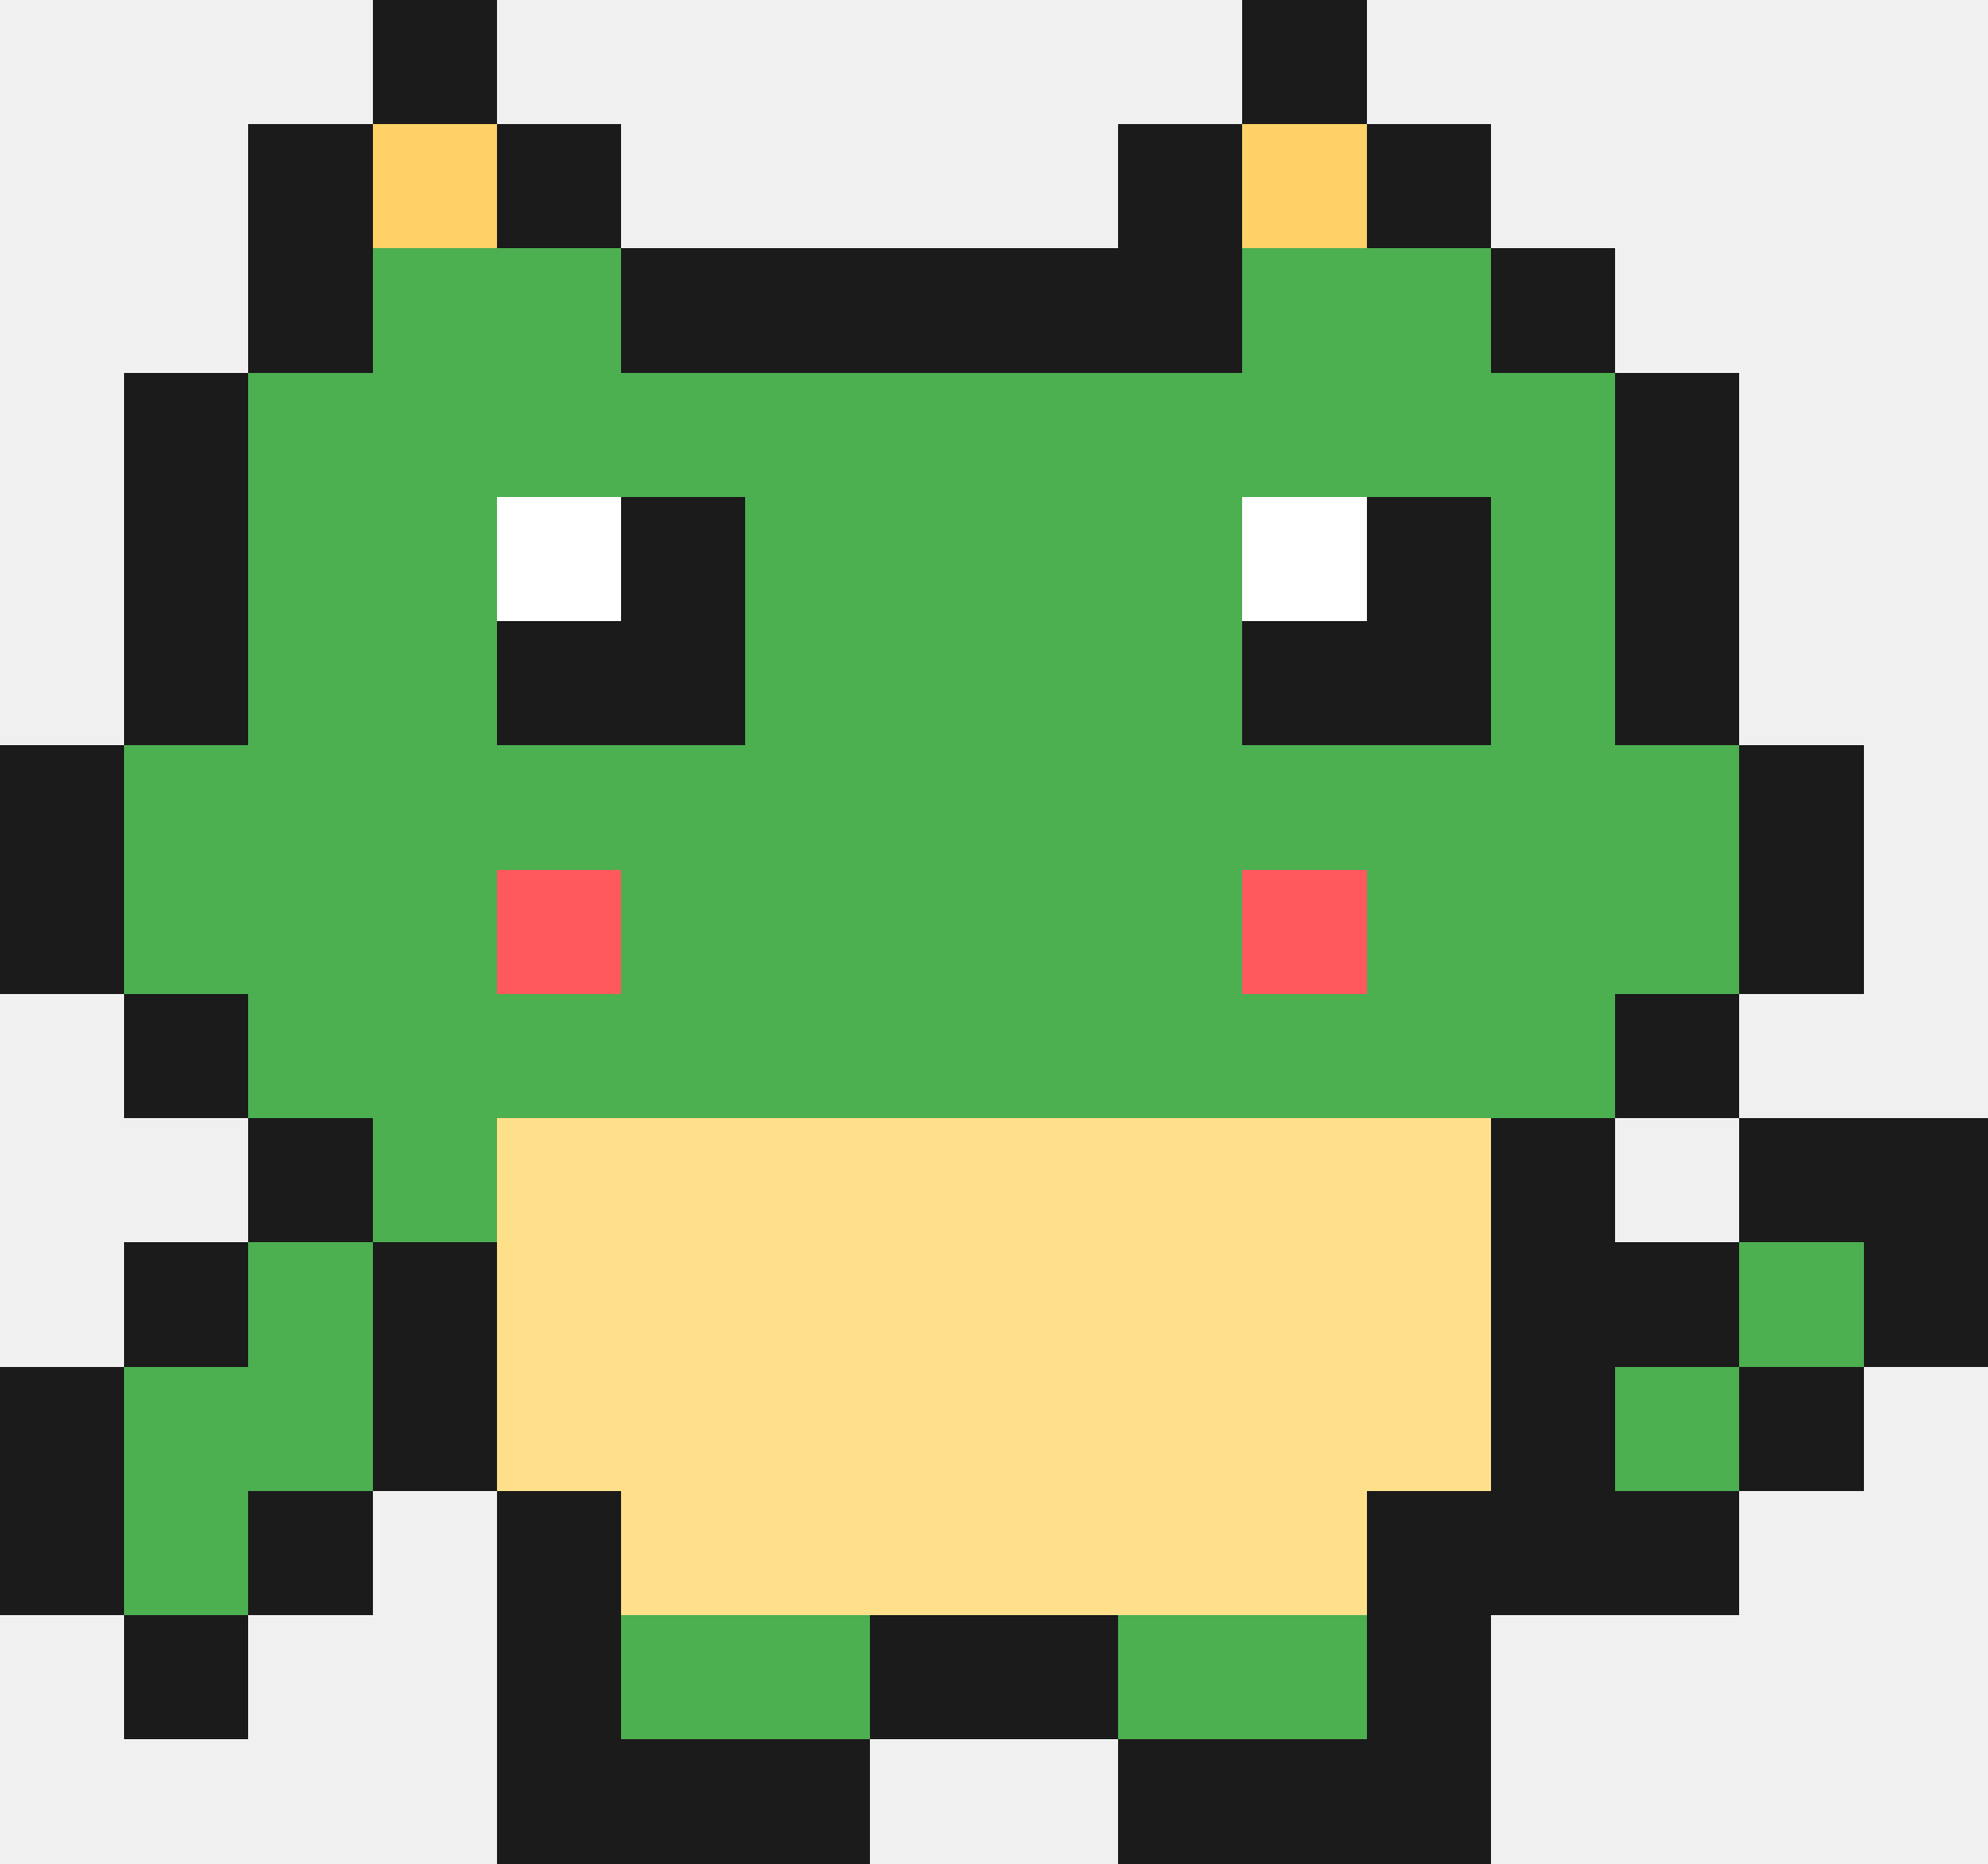
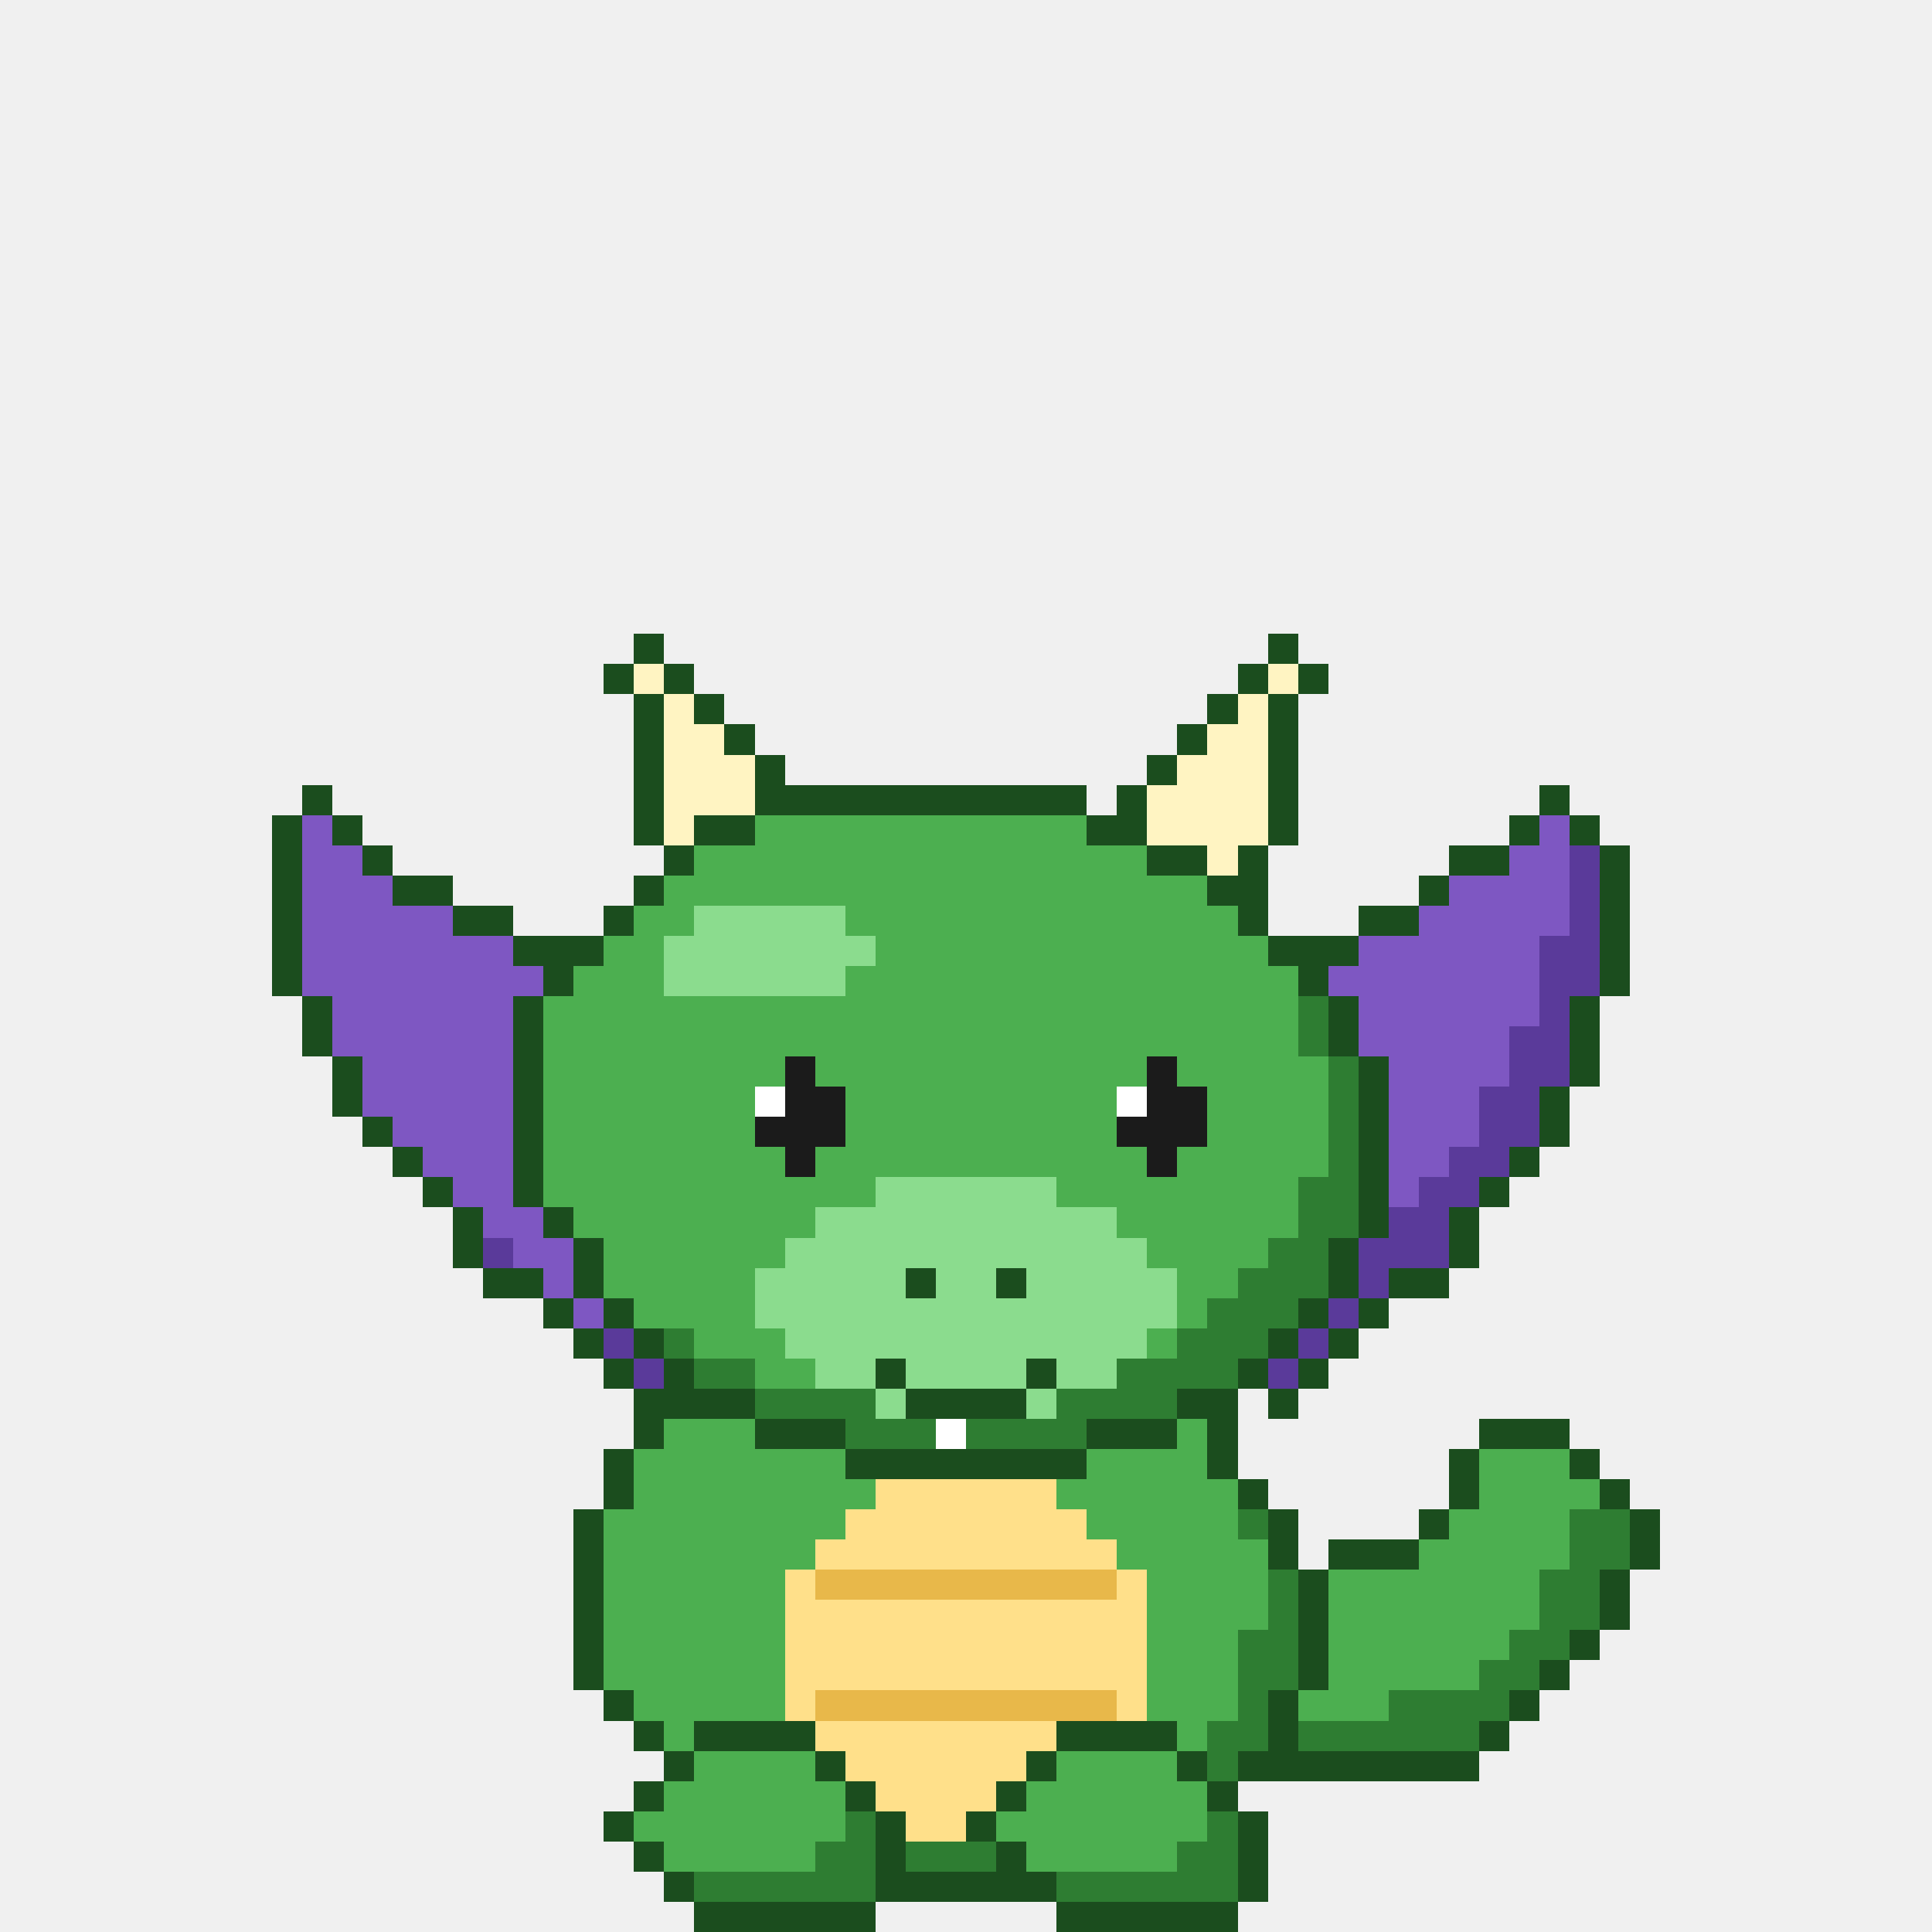
- <svg xmlns="http://www.w3.org/2000/svg" viewBox="0 0 16 15" shape-rendering="crispEdges">
-   <rect x="3" y="0" width="1" height="1" fill="#1b1b1b" />
-   <rect x="10" y="0" width="1" height="1" fill="#1b1b1b" />
-   <rect x="2" y="1" width="1" height="1" fill="#1b1b1b" />
-   <rect x="3" y="1" width="1" height="1" fill="#ffd166" />
-   <rect x="4" y="1" width="1" height="1" fill="#1b1b1b" />
-   <rect x="9" y="1" width="1" height="1" fill="#1b1b1b" />
-   <rect x="10" y="1" width="1" height="1" fill="#ffd166" />
-   <rect x="11" y="1" width="1" height="1" fill="#1b1b1b" />
-   <rect x="2" y="2" width="1" height="1" fill="#1b1b1b" />
-   <rect x="3" y="2" width="2" height="1" fill="#4caf50" />
-   <rect x="5" y="2" width="5" height="1" fill="#1b1b1b" />
-   <rect x="10" y="2" width="2" height="1" fill="#4caf50" />
-   <rect x="12" y="2" width="1" height="1" fill="#1b1b1b" />
-   <rect x="1" y="3" width="1" height="1" fill="#1b1b1b" />
-   <rect x="2" y="3" width="11" height="1" fill="#4caf50" />
-   <rect x="13" y="3" width="1" height="1" fill="#1b1b1b" />
-   <rect x="1" y="4" width="1" height="1" fill="#1b1b1b" />
-   <rect x="2" y="4" width="2" height="1" fill="#4caf50" />
-   <rect x="4" y="4" width="1" height="1" fill="#ffffff" />
-   <rect x="5" y="4" width="1" height="1" fill="#1b1b1b" />
-   <rect x="6" y="4" width="4" height="1" fill="#4caf50" />
-   <rect x="10" y="4" width="1" height="1" fill="#ffffff" />
-   <rect x="11" y="4" width="1" height="1" fill="#1b1b1b" />
-   <rect x="12" y="4" width="1" height="1" fill="#4caf50" />
-   <rect x="13" y="4" width="1" height="1" fill="#1b1b1b" />
-   <rect x="1" y="5" width="1" height="1" fill="#1b1b1b" />
-   <rect x="2" y="5" width="2" height="1" fill="#4caf50" />
-   <rect x="4" y="5" width="2" height="1" fill="#1b1b1b" />
-   <rect x="6" y="5" width="4" height="1" fill="#4caf50" />
-   <rect x="10" y="5" width="2" height="1" fill="#1b1b1b" />
-   <rect x="12" y="5" width="1" height="1" fill="#4caf50" />
-   <rect x="13" y="5" width="1" height="1" fill="#1b1b1b" />
-   <rect x="0" y="6" width="1" height="1" fill="#1b1b1b" />
-   <rect x="1" y="6" width="13" height="1" fill="#4caf50" />
-   <rect x="14" y="6" width="1" height="1" fill="#1b1b1b" />
-   <rect x="0" y="7" width="1" height="1" fill="#1b1b1b" />
-   <rect x="1" y="7" width="3" height="1" fill="#4caf50" />
-   <rect x="4" y="7" width="1" height="1" fill="#ff595e" />
-   <rect x="5" y="7" width="5" height="1" fill="#4caf50" />
-   <rect x="10" y="7" width="1" height="1" fill="#ff595e" />
-   <rect x="11" y="7" width="3" height="1" fill="#4caf50" />
-   <rect x="14" y="7" width="1" height="1" fill="#1b1b1b" />
-   <rect x="1" y="8" width="1" height="1" fill="#1b1b1b" />
-   <rect x="2" y="8" width="11" height="1" fill="#4caf50" />
-   <rect x="13" y="8" width="1" height="1" fill="#1b1b1b" />
-   <rect x="2" y="9" width="1" height="1" fill="#1b1b1b" />
-   <rect x="3" y="9" width="1" height="1" fill="#4caf50" />
-   <rect x="4" y="9" width="8" height="1" fill="#ffe08a" />
-   <rect x="12" y="9" width="1" height="1" fill="#1b1b1b" />
-   <rect x="14" y="9" width="2" height="1" fill="#1b1b1b" />
-   <rect x="1" y="10" width="1" height="1" fill="#1b1b1b" />
-   <rect x="2" y="10" width="1" height="1" fill="#4caf50" />
-   <rect x="3" y="10" width="1" height="1" fill="#1b1b1b" />
-   <rect x="4" y="10" width="8" height="1" fill="#ffe08a" />
-   <rect x="12" y="10" width="2" height="1" fill="#1b1b1b" />
-   <rect x="14" y="10" width="1" height="1" fill="#4caf50" />
-   <rect x="15" y="10" width="1" height="1" fill="#1b1b1b" />
-   <rect x="0" y="11" width="1" height="1" fill="#1b1b1b" />
-   <rect x="1" y="11" width="2" height="1" fill="#4caf50" />
-   <rect x="3" y="11" width="1" height="1" fill="#1b1b1b" />
-   <rect x="4" y="11" width="8" height="1" fill="#ffe08a" />
-   <rect x="12" y="11" width="1" height="1" fill="#1b1b1b" />
-   <rect x="13" y="11" width="1" height="1" fill="#4caf50" />
-   <rect x="14" y="11" width="1" height="1" fill="#1b1b1b" />
-   <rect x="0" y="12" width="1" height="1" fill="#1b1b1b" />
-   <rect x="1" y="12" width="1" height="1" fill="#4caf50" />
-   <rect x="2" y="12" width="1" height="1" fill="#1b1b1b" />
-   <rect x="4" y="12" width="1" height="1" fill="#1b1b1b" />
-   <rect x="5" y="12" width="6" height="1" fill="#ffe08a" />
-   <rect x="11" y="12" width="3" height="1" fill="#1b1b1b" />
-   <rect x="1" y="13" width="1" height="1" fill="#1b1b1b" />
-   <rect x="4" y="13" width="1" height="1" fill="#1b1b1b" />
-   <rect x="5" y="13" width="2" height="1" fill="#4caf50" />
-   <rect x="7" y="13" width="2" height="1" fill="#1b1b1b" />
-   <rect x="9" y="13" width="2" height="1" fill="#4caf50" />
-   <rect x="11" y="13" width="1" height="1" fill="#1b1b1b" />
-   <rect x="4" y="14" width="3" height="1" fill="#1b1b1b" />
-   <rect x="9" y="14" width="3" height="1" fill="#1b1b1b" />
+ <svg xmlns="http://www.w3.org/2000/svg" viewBox="0 0 64 64" shape-rendering="crispEdges">
+   <rect x="21" y="21" width="1" height="1" fill="#1b4d1e" />
+   <rect x="42" y="21" width="1" height="1" fill="#1b4d1e" />
+   <rect x="20" y="22" width="1" height="1" fill="#1b4d1e" />
+   <rect x="21" y="22" width="1" height="1" fill="#fff4c2" />
+   <rect x="22" y="22" width="1" height="1" fill="#1b4d1e" />
+   <rect x="41" y="22" width="1" height="1" fill="#1b4d1e" />
+   <rect x="42" y="22" width="1" height="1" fill="#fff4c2" />
+   <rect x="43" y="22" width="1" height="1" fill="#1b4d1e" />
+   <rect x="21" y="23" width="1" height="1" fill="#1b4d1e" />
+   <rect x="22" y="23" width="1" height="1" fill="#fff4c2" />
+   <rect x="23" y="23" width="1" height="1" fill="#1b4d1e" />
+   <rect x="40" y="23" width="1" height="1" fill="#1b4d1e" />
+   <rect x="41" y="23" width="1" height="1" fill="#fff4c2" />
+   <rect x="42" y="23" width="1" height="1" fill="#1b4d1e" />
+   <rect x="21" y="24" width="1" height="1" fill="#1b4d1e" />
+   <rect x="22" y="24" width="2" height="1" fill="#fff4c2" />
+   <rect x="24" y="24" width="1" height="1" fill="#1b4d1e" />
+   <rect x="39" y="24" width="1" height="1" fill="#1b4d1e" />
+   <rect x="40" y="24" width="2" height="1" fill="#fff4c2" />
+   <rect x="42" y="24" width="1" height="1" fill="#1b4d1e" />
+   <rect x="21" y="25" width="1" height="1" fill="#1b4d1e" />
+   <rect x="22" y="25" width="3" height="1" fill="#fff4c2" />
+   <rect x="25" y="25" width="1" height="1" fill="#1b4d1e" />
+   <rect x="38" y="25" width="1" height="1" fill="#1b4d1e" />
+   <rect x="39" y="25" width="3" height="1" fill="#fff4c2" />
+   <rect x="42" y="25" width="1" height="1" fill="#1b4d1e" />
+   <rect x="10" y="26" width="1" height="1" fill="#1b4d1e" />
+   <rect x="21" y="26" width="1" height="1" fill="#1b4d1e" />
+   <rect x="22" y="26" width="3" height="1" fill="#fff4c2" />
+   <rect x="25" y="26" width="11" height="1" fill="#1b4d1e" />
+   <rect x="37" y="26" width="1" height="1" fill="#1b4d1e" />
+   <rect x="38" y="26" width="4" height="1" fill="#fff4c2" />
+   <rect x="42" y="26" width="1" height="1" fill="#1b4d1e" />
+   <rect x="51" y="26" width="1" height="1" fill="#1b4d1e" />
+   <rect x="9" y="27" width="1" height="1" fill="#1b4d1e" />
+   <rect x="10" y="27" width="1" height="1" fill="#7e57c2" />
+   <rect x="11" y="27" width="1" height="1" fill="#1b4d1e" />
+   <rect x="21" y="27" width="1" height="1" fill="#1b4d1e" />
+   <rect x="22" y="27" width="1" height="1" fill="#fff4c2" />
+   <rect x="23" y="27" width="2" height="1" fill="#1b4d1e" />
+   <rect x="25" y="27" width="11" height="1" fill="#4caf50" />
+   <rect x="36" y="27" width="2" height="1" fill="#1b4d1e" />
+   <rect x="38" y="27" width="4" height="1" fill="#fff4c2" />
+   <rect x="42" y="27" width="1" height="1" fill="#1b4d1e" />
+   <rect x="50" y="27" width="1" height="1" fill="#1b4d1e" />
+   <rect x="51" y="27" width="1" height="1" fill="#7e57c2" />
+   <rect x="52" y="27" width="1" height="1" fill="#1b4d1e" />
+   <rect x="9" y="28" width="1" height="1" fill="#1b4d1e" />
+   <rect x="10" y="28" width="2" height="1" fill="#7e57c2" />
+   <rect x="12" y="28" width="1" height="1" fill="#1b4d1e" />
+   <rect x="22" y="28" width="1" height="1" fill="#1b4d1e" />
+   <rect x="23" y="28" width="15" height="1" fill="#4caf50" />
+   <rect x="38" y="28" width="2" height="1" fill="#1b4d1e" />
+   <rect x="40" y="28" width="1" height="1" fill="#fff4c2" />
+   <rect x="41" y="28" width="1" height="1" fill="#1b4d1e" />
+   <rect x="48" y="28" width="2" height="1" fill="#1b4d1e" />
+   <rect x="50" y="28" width="2" height="1" fill="#7e57c2" />
+   <rect x="52" y="28" width="1" height="1" fill="#5a3a9a" />
+   <rect x="53" y="28" width="1" height="1" fill="#1b4d1e" />
+   <rect x="9" y="29" width="1" height="1" fill="#1b4d1e" />
+   <rect x="10" y="29" width="3" height="1" fill="#7e57c2" />
+   <rect x="13" y="29" width="2" height="1" fill="#1b4d1e" />
+   <rect x="21" y="29" width="1" height="1" fill="#1b4d1e" />
+   <rect x="22" y="29" width="18" height="1" fill="#4caf50" />
+   <rect x="40" y="29" width="2" height="1" fill="#1b4d1e" />
+   <rect x="47" y="29" width="1" height="1" fill="#1b4d1e" />
+   <rect x="48" y="29" width="4" height="1" fill="#7e57c2" />
+   <rect x="52" y="29" width="1" height="1" fill="#5a3a9a" />
+   <rect x="53" y="29" width="1" height="1" fill="#1b4d1e" />
+   <rect x="9" y="30" width="1" height="1" fill="#1b4d1e" />
+   <rect x="10" y="30" width="5" height="1" fill="#7e57c2" />
+   <rect x="15" y="30" width="2" height="1" fill="#1b4d1e" />
+   <rect x="20" y="30" width="1" height="1" fill="#1b4d1e" />
+   <rect x="21" y="30" width="2" height="1" fill="#4caf50" />
+   <rect x="23" y="30" width="5" height="1" fill="#8bdc8e" />
+   <rect x="28" y="30" width="13" height="1" fill="#4caf50" />
+   <rect x="41" y="30" width="1" height="1" fill="#1b4d1e" />
+   <rect x="45" y="30" width="2" height="1" fill="#1b4d1e" />
+   <rect x="47" y="30" width="5" height="1" fill="#7e57c2" />
+   <rect x="52" y="30" width="1" height="1" fill="#5a3a9a" />
+   <rect x="53" y="30" width="1" height="1" fill="#1b4d1e" />
+   <rect x="9" y="31" width="1" height="1" fill="#1b4d1e" />
+   <rect x="10" y="31" width="7" height="1" fill="#7e57c2" />
+   <rect x="17" y="31" width="3" height="1" fill="#1b4d1e" />
+   <rect x="20" y="31" width="2" height="1" fill="#4caf50" />
+   <rect x="22" y="31" width="7" height="1" fill="#8bdc8e" />
+   <rect x="29" y="31" width="13" height="1" fill="#4caf50" />
+   <rect x="42" y="31" width="3" height="1" fill="#1b4d1e" />
+   <rect x="45" y="31" width="6" height="1" fill="#7e57c2" />
+   <rect x="51" y="31" width="2" height="1" fill="#5a3a9a" />
+   <rect x="53" y="31" width="1" height="1" fill="#1b4d1e" />
+   <rect x="9" y="32" width="1" height="1" fill="#1b4d1e" />
+   <rect x="10" y="32" width="8" height="1" fill="#7e57c2" />
+   <rect x="18" y="32" width="1" height="1" fill="#1b4d1e" />
+   <rect x="19" y="32" width="3" height="1" fill="#4caf50" />
+   <rect x="22" y="32" width="6" height="1" fill="#8bdc8e" />
+   <rect x="28" y="32" width="15" height="1" fill="#4caf50" />
+   <rect x="43" y="32" width="1" height="1" fill="#1b4d1e" />
+   <rect x="44" y="32" width="7" height="1" fill="#7e57c2" />
+   <rect x="51" y="32" width="2" height="1" fill="#5a3a9a" />
+   <rect x="53" y="32" width="1" height="1" fill="#1b4d1e" />
+   <rect x="10" y="33" width="1" height="1" fill="#1b4d1e" />
+   <rect x="11" y="33" width="6" height="1" fill="#7e57c2" />
+   <rect x="17" y="33" width="1" height="1" fill="#1b4d1e" />
+   <rect x="18" y="33" width="25" height="1" fill="#4caf50" />
+   <rect x="43" y="33" width="1" height="1" fill="#2e7d32" />
+   <rect x="44" y="33" width="1" height="1" fill="#1b4d1e" />
+   <rect x="45" y="33" width="6" height="1" fill="#7e57c2" />
+   <rect x="51" y="33" width="1" height="1" fill="#5a3a9a" />
+   <rect x="52" y="33" width="1" height="1" fill="#1b4d1e" />
+   <rect x="10" y="34" width="1" height="1" fill="#1b4d1e" />
+   <rect x="11" y="34" width="6" height="1" fill="#7e57c2" />
+   <rect x="17" y="34" width="1" height="1" fill="#1b4d1e" />
+   <rect x="18" y="34" width="25" height="1" fill="#4caf50" />
+   <rect x="43" y="34" width="1" height="1" fill="#2e7d32" />
+   <rect x="44" y="34" width="1" height="1" fill="#1b4d1e" />
+   <rect x="45" y="34" width="5" height="1" fill="#7e57c2" />
+   <rect x="50" y="34" width="2" height="1" fill="#5a3a9a" />
+   <rect x="52" y="34" width="1" height="1" fill="#1b4d1e" />
+   <rect x="11" y="35" width="1" height="1" fill="#1b4d1e" />
+   <rect x="12" y="35" width="5" height="1" fill="#7e57c2" />
+   <rect x="17" y="35" width="1" height="1" fill="#1b4d1e" />
+   <rect x="18" y="35" width="8" height="1" fill="#4caf50" />
+   <rect x="26" y="35" width="1" height="1" fill="#1b1b1b" />
+   <rect x="27" y="35" width="11" height="1" fill="#4caf50" />
+   <rect x="38" y="35" width="1" height="1" fill="#1b1b1b" />
+   <rect x="39" y="35" width="5" height="1" fill="#4caf50" />
+   <rect x="44" y="35" width="1" height="1" fill="#2e7d32" />
+   <rect x="45" y="35" width="1" height="1" fill="#1b4d1e" />
+   <rect x="46" y="35" width="4" height="1" fill="#7e57c2" />
+   <rect x="50" y="35" width="2" height="1" fill="#5a3a9a" />
+   <rect x="52" y="35" width="1" height="1" fill="#1b4d1e" />
+   <rect x="11" y="36" width="1" height="1" fill="#1b4d1e" />
+   <rect x="12" y="36" width="5" height="1" fill="#7e57c2" />
+   <rect x="17" y="36" width="1" height="1" fill="#1b4d1e" />
+   <rect x="18" y="36" width="7" height="1" fill="#4caf50" />
+   <rect x="25" y="36" width="1" height="1" fill="#ffffff" />
+   <rect x="26" y="36" width="2" height="1" fill="#1b1b1b" />
+   <rect x="28" y="36" width="9" height="1" fill="#4caf50" />
+   <rect x="37" y="36" width="1" height="1" fill="#ffffff" />
+   <rect x="38" y="36" width="2" height="1" fill="#1b1b1b" />
+   <rect x="40" y="36" width="4" height="1" fill="#4caf50" />
+   <rect x="44" y="36" width="1" height="1" fill="#2e7d32" />
+   <rect x="45" y="36" width="1" height="1" fill="#1b4d1e" />
+   <rect x="46" y="36" width="3" height="1" fill="#7e57c2" />
+   <rect x="49" y="36" width="2" height="1" fill="#5a3a9a" />
+   <rect x="51" y="36" width="1" height="1" fill="#1b4d1e" />
+   <rect x="12" y="37" width="1" height="1" fill="#1b4d1e" />
+   <rect x="13" y="37" width="4" height="1" fill="#7e57c2" />
+   <rect x="17" y="37" width="1" height="1" fill="#1b4d1e" />
+   <rect x="18" y="37" width="7" height="1" fill="#4caf50" />
+   <rect x="25" y="37" width="3" height="1" fill="#1b1b1b" />
+   <rect x="28" y="37" width="9" height="1" fill="#4caf50" />
+   <rect x="37" y="37" width="3" height="1" fill="#1b1b1b" />
+   <rect x="40" y="37" width="4" height="1" fill="#4caf50" />
+   <rect x="44" y="37" width="1" height="1" fill="#2e7d32" />
+   <rect x="45" y="37" width="1" height="1" fill="#1b4d1e" />
+   <rect x="46" y="37" width="3" height="1" fill="#7e57c2" />
+   <rect x="49" y="37" width="2" height="1" fill="#5a3a9a" />
+   <rect x="51" y="37" width="1" height="1" fill="#1b4d1e" />
+   <rect x="13" y="38" width="1" height="1" fill="#1b4d1e" />
+   <rect x="14" y="38" width="3" height="1" fill="#7e57c2" />
+   <rect x="17" y="38" width="1" height="1" fill="#1b4d1e" />
+   <rect x="18" y="38" width="8" height="1" fill="#4caf50" />
+   <rect x="26" y="38" width="1" height="1" fill="#1b1b1b" />
+   <rect x="27" y="38" width="11" height="1" fill="#4caf50" />
+   <rect x="38" y="38" width="1" height="1" fill="#1b1b1b" />
+   <rect x="39" y="38" width="5" height="1" fill="#4caf50" />
+   <rect x="44" y="38" width="1" height="1" fill="#2e7d32" />
+   <rect x="45" y="38" width="1" height="1" fill="#1b4d1e" />
+   <rect x="46" y="38" width="2" height="1" fill="#7e57c2" />
+   <rect x="48" y="38" width="2" height="1" fill="#5a3a9a" />
+   <rect x="50" y="38" width="1" height="1" fill="#1b4d1e" />
+   <rect x="14" y="39" width="1" height="1" fill="#1b4d1e" />
+   <rect x="15" y="39" width="2" height="1" fill="#7e57c2" />
+   <rect x="17" y="39" width="1" height="1" fill="#1b4d1e" />
+   <rect x="18" y="39" width="11" height="1" fill="#4caf50" />
+   <rect x="29" y="39" width="6" height="1" fill="#8bdc8e" />
+   <rect x="35" y="39" width="8" height="1" fill="#4caf50" />
+   <rect x="43" y="39" width="2" height="1" fill="#2e7d32" />
+   <rect x="45" y="39" width="1" height="1" fill="#1b4d1e" />
+   <rect x="46" y="39" width="1" height="1" fill="#7e57c2" />
+   <rect x="47" y="39" width="2" height="1" fill="#5a3a9a" />
+   <rect x="49" y="39" width="1" height="1" fill="#1b4d1e" />
+   <rect x="15" y="40" width="1" height="1" fill="#1b4d1e" />
+   <rect x="16" y="40" width="2" height="1" fill="#7e57c2" />
+   <rect x="18" y="40" width="1" height="1" fill="#1b4d1e" />
+   <rect x="19" y="40" width="8" height="1" fill="#4caf50" />
+   <rect x="27" y="40" width="10" height="1" fill="#8bdc8e" />
+   <rect x="37" y="40" width="6" height="1" fill="#4caf50" />
+   <rect x="43" y="40" width="2" height="1" fill="#2e7d32" />
+   <rect x="45" y="40" width="1" height="1" fill="#1b4d1e" />
+   <rect x="46" y="40" width="2" height="1" fill="#5a3a9a" />
+   <rect x="48" y="40" width="1" height="1" fill="#1b4d1e" />
+   <rect x="15" y="41" width="1" height="1" fill="#1b4d1e" />
+   <rect x="16" y="41" width="1" height="1" fill="#5a3a9a" />
+   <rect x="17" y="41" width="2" height="1" fill="#7e57c2" />
+   <rect x="19" y="41" width="1" height="1" fill="#1b4d1e" />
+   <rect x="20" y="41" width="6" height="1" fill="#4caf50" />
+   <rect x="26" y="41" width="12" height="1" fill="#8bdc8e" />
+   <rect x="38" y="41" width="4" height="1" fill="#4caf50" />
+   <rect x="42" y="41" width="2" height="1" fill="#2e7d32" />
+   <rect x="44" y="41" width="1" height="1" fill="#1b4d1e" />
+   <rect x="45" y="41" width="3" height="1" fill="#5a3a9a" />
+   <rect x="48" y="41" width="1" height="1" fill="#1b4d1e" />
+   <rect x="16" y="42" width="2" height="1" fill="#1b4d1e" />
+   <rect x="18" y="42" width="1" height="1" fill="#7e57c2" />
+   <rect x="19" y="42" width="1" height="1" fill="#1b4d1e" />
+   <rect x="20" y="42" width="5" height="1" fill="#4caf50" />
+   <rect x="25" y="42" width="5" height="1" fill="#8bdc8e" />
+   <rect x="30" y="42" width="1" height="1" fill="#1b4d1e" />
+   <rect x="31" y="42" width="2" height="1" fill="#8bdc8e" />
+   <rect x="33" y="42" width="1" height="1" fill="#1b4d1e" />
+   <rect x="34" y="42" width="5" height="1" fill="#8bdc8e" />
+   <rect x="39" y="42" width="2" height="1" fill="#4caf50" />
+   <rect x="41" y="42" width="3" height="1" fill="#2e7d32" />
+   <rect x="44" y="42" width="1" height="1" fill="#1b4d1e" />
+   <rect x="45" y="42" width="1" height="1" fill="#5a3a9a" />
+   <rect x="46" y="42" width="2" height="1" fill="#1b4d1e" />
+   <rect x="18" y="43" width="1" height="1" fill="#1b4d1e" />
+   <rect x="19" y="43" width="1" height="1" fill="#7e57c2" />
+   <rect x="20" y="43" width="1" height="1" fill="#1b4d1e" />
+   <rect x="21" y="43" width="4" height="1" fill="#4caf50" />
+   <rect x="25" y="43" width="14" height="1" fill="#8bdc8e" />
+   <rect x="39" y="43" width="1" height="1" fill="#4caf50" />
+   <rect x="40" y="43" width="3" height="1" fill="#2e7d32" />
+   <rect x="43" y="43" width="1" height="1" fill="#1b4d1e" />
+   <rect x="44" y="43" width="1" height="1" fill="#5a3a9a" />
+   <rect x="45" y="43" width="1" height="1" fill="#1b4d1e" />
+   <rect x="19" y="44" width="1" height="1" fill="#1b4d1e" />
+   <rect x="20" y="44" width="1" height="1" fill="#5a3a9a" />
+   <rect x="21" y="44" width="1" height="1" fill="#1b4d1e" />
+   <rect x="22" y="44" width="1" height="1" fill="#2e7d32" />
+   <rect x="23" y="44" width="3" height="1" fill="#4caf50" />
+   <rect x="26" y="44" width="12" height="1" fill="#8bdc8e" />
+   <rect x="38" y="44" width="1" height="1" fill="#4caf50" />
+   <rect x="39" y="44" width="3" height="1" fill="#2e7d32" />
+   <rect x="42" y="44" width="1" height="1" fill="#1b4d1e" />
+   <rect x="43" y="44" width="1" height="1" fill="#5a3a9a" />
+   <rect x="44" y="44" width="1" height="1" fill="#1b4d1e" />
+   <rect x="20" y="45" width="1" height="1" fill="#1b4d1e" />
+   <rect x="21" y="45" width="1" height="1" fill="#5a3a9a" />
+   <rect x="22" y="45" width="1" height="1" fill="#1b4d1e" />
+   <rect x="23" y="45" width="2" height="1" fill="#2e7d32" />
+   <rect x="25" y="45" width="2" height="1" fill="#4caf50" />
+   <rect x="27" y="45" width="2" height="1" fill="#8bdc8e" />
+   <rect x="29" y="45" width="1" height="1" fill="#1b4d1e" />
+   <rect x="30" y="45" width="4" height="1" fill="#8bdc8e" />
+   <rect x="34" y="45" width="1" height="1" fill="#1b4d1e" />
+   <rect x="35" y="45" width="2" height="1" fill="#8bdc8e" />
+   <rect x="37" y="45" width="4" height="1" fill="#2e7d32" />
+   <rect x="41" y="45" width="1" height="1" fill="#1b4d1e" />
+   <rect x="42" y="45" width="1" height="1" fill="#5a3a9a" />
+   <rect x="43" y="45" width="1" height="1" fill="#1b4d1e" />
+   <rect x="21" y="46" width="4" height="1" fill="#1b4d1e" />
+   <rect x="25" y="46" width="4" height="1" fill="#2e7d32" />
+   <rect x="29" y="46" width="1" height="1" fill="#8bdc8e" />
+   <rect x="30" y="46" width="4" height="1" fill="#1b4d1e" />
+   <rect x="34" y="46" width="1" height="1" fill="#8bdc8e" />
+   <rect x="35" y="46" width="4" height="1" fill="#2e7d32" />
+   <rect x="39" y="46" width="2" height="1" fill="#1b4d1e" />
+   <rect x="42" y="46" width="1" height="1" fill="#1b4d1e" />
+   <rect x="21" y="47" width="1" height="1" fill="#1b4d1e" />
+   <rect x="22" y="47" width="3" height="1" fill="#4caf50" />
+   <rect x="25" y="47" width="3" height="1" fill="#1b4d1e" />
+   <rect x="28" y="47" width="3" height="1" fill="#2e7d32" />
+   <rect x="31" y="47" width="1" height="1" fill="#ffffff" />
+   <rect x="32" y="47" width="4" height="1" fill="#2e7d32" />
+   <rect x="36" y="47" width="3" height="1" fill="#1b4d1e" />
+   <rect x="39" y="47" width="1" height="1" fill="#4caf50" />
+   <rect x="40" y="47" width="1" height="1" fill="#1b4d1e" />
+   <rect x="49" y="47" width="3" height="1" fill="#1b4d1e" />
+   <rect x="20" y="48" width="1" height="1" fill="#1b4d1e" />
+   <rect x="21" y="48" width="7" height="1" fill="#4caf50" />
+   <rect x="28" y="48" width="8" height="1" fill="#1b4d1e" />
+   <rect x="36" y="48" width="4" height="1" fill="#4caf50" />
+   <rect x="40" y="48" width="1" height="1" fill="#1b4d1e" />
+   <rect x="48" y="48" width="1" height="1" fill="#1b4d1e" />
+   <rect x="49" y="48" width="3" height="1" fill="#4caf50" />
+   <rect x="52" y="48" width="1" height="1" fill="#1b4d1e" />
+   <rect x="20" y="49" width="1" height="1" fill="#1b4d1e" />
+   <rect x="21" y="49" width="8" height="1" fill="#4caf50" />
+   <rect x="29" y="49" width="6" height="1" fill="#ffe08a" />
+   <rect x="35" y="49" width="6" height="1" fill="#4caf50" />
+   <rect x="41" y="49" width="1" height="1" fill="#1b4d1e" />
+   <rect x="48" y="49" width="1" height="1" fill="#1b4d1e" />
+   <rect x="49" y="49" width="4" height="1" fill="#4caf50" />
+   <rect x="53" y="49" width="1" height="1" fill="#1b4d1e" />
+   <rect x="19" y="50" width="1" height="1" fill="#1b4d1e" />
+   <rect x="20" y="50" width="8" height="1" fill="#4caf50" />
+   <rect x="28" y="50" width="8" height="1" fill="#ffe08a" />
+   <rect x="36" y="50" width="5" height="1" fill="#4caf50" />
+   <rect x="41" y="50" width="1" height="1" fill="#2e7d32" />
+   <rect x="42" y="50" width="1" height="1" fill="#1b4d1e" />
+   <rect x="47" y="50" width="1" height="1" fill="#1b4d1e" />
+   <rect x="48" y="50" width="4" height="1" fill="#4caf50" />
+   <rect x="52" y="50" width="2" height="1" fill="#2e7d32" />
+   <rect x="54" y="50" width="1" height="1" fill="#1b4d1e" />
+   <rect x="19" y="51" width="1" height="1" fill="#1b4d1e" />
+   <rect x="20" y="51" width="7" height="1" fill="#4caf50" />
+   <rect x="27" y="51" width="10" height="1" fill="#ffe08a" />
+   <rect x="37" y="51" width="5" height="1" fill="#4caf50" />
+   <rect x="42" y="51" width="1" height="1" fill="#1b4d1e" />
+   <rect x="44" y="51" width="3" height="1" fill="#1b4d1e" />
+   <rect x="47" y="51" width="5" height="1" fill="#4caf50" />
+   <rect x="52" y="51" width="2" height="1" fill="#2e7d32" />
+   <rect x="54" y="51" width="1" height="1" fill="#1b4d1e" />
+   <rect x="19" y="52" width="1" height="1" fill="#1b4d1e" />
+   <rect x="20" y="52" width="6" height="1" fill="#4caf50" />
+   <rect x="26" y="52" width="1" height="1" fill="#ffe08a" />
+   <rect x="27" y="52" width="10" height="1" fill="#e8b84a" />
+   <rect x="37" y="52" width="1" height="1" fill="#ffe08a" />
+   <rect x="38" y="52" width="4" height="1" fill="#4caf50" />
+   <rect x="42" y="52" width="1" height="1" fill="#2e7d32" />
+   <rect x="43" y="52" width="1" height="1" fill="#1b4d1e" />
+   <rect x="44" y="52" width="7" height="1" fill="#4caf50" />
+   <rect x="51" y="52" width="2" height="1" fill="#2e7d32" />
+   <rect x="53" y="52" width="1" height="1" fill="#1b4d1e" />
+   <rect x="19" y="53" width="1" height="1" fill="#1b4d1e" />
+   <rect x="20" y="53" width="6" height="1" fill="#4caf50" />
+   <rect x="26" y="53" width="12" height="1" fill="#ffe08a" />
+   <rect x="38" y="53" width="4" height="1" fill="#4caf50" />
+   <rect x="42" y="53" width="1" height="1" fill="#2e7d32" />
+   <rect x="43" y="53" width="1" height="1" fill="#1b4d1e" />
+   <rect x="44" y="53" width="7" height="1" fill="#4caf50" />
+   <rect x="51" y="53" width="2" height="1" fill="#2e7d32" />
+   <rect x="53" y="53" width="1" height="1" fill="#1b4d1e" />
+   <rect x="19" y="54" width="1" height="1" fill="#1b4d1e" />
+   <rect x="20" y="54" width="6" height="1" fill="#4caf50" />
+   <rect x="26" y="54" width="12" height="1" fill="#ffe08a" />
+   <rect x="38" y="54" width="3" height="1" fill="#4caf50" />
+   <rect x="41" y="54" width="2" height="1" fill="#2e7d32" />
+   <rect x="43" y="54" width="1" height="1" fill="#1b4d1e" />
+   <rect x="44" y="54" width="6" height="1" fill="#4caf50" />
+   <rect x="50" y="54" width="2" height="1" fill="#2e7d32" />
+   <rect x="52" y="54" width="1" height="1" fill="#1b4d1e" />
+   <rect x="19" y="55" width="1" height="1" fill="#1b4d1e" />
+   <rect x="20" y="55" width="6" height="1" fill="#4caf50" />
+   <rect x="26" y="55" width="12" height="1" fill="#ffe08a" />
+   <rect x="38" y="55" width="3" height="1" fill="#4caf50" />
+   <rect x="41" y="55" width="2" height="1" fill="#2e7d32" />
+   <rect x="43" y="55" width="1" height="1" fill="#1b4d1e" />
+   <rect x="44" y="55" width="5" height="1" fill="#4caf50" />
+   <rect x="49" y="55" width="2" height="1" fill="#2e7d32" />
+   <rect x="51" y="55" width="1" height="1" fill="#1b4d1e" />
+   <rect x="20" y="56" width="1" height="1" fill="#1b4d1e" />
+   <rect x="21" y="56" width="5" height="1" fill="#4caf50" />
+   <rect x="26" y="56" width="1" height="1" fill="#ffe08a" />
+   <rect x="27" y="56" width="10" height="1" fill="#e8b84a" />
+   <rect x="37" y="56" width="1" height="1" fill="#ffe08a" />
+   <rect x="38" y="56" width="3" height="1" fill="#4caf50" />
+   <rect x="41" y="56" width="1" height="1" fill="#2e7d32" />
+   <rect x="42" y="56" width="1" height="1" fill="#1b4d1e" />
+   <rect x="43" y="56" width="3" height="1" fill="#4caf50" />
+   <rect x="46" y="56" width="4" height="1" fill="#2e7d32" />
+   <rect x="50" y="56" width="1" height="1" fill="#1b4d1e" />
+   <rect x="21" y="57" width="1" height="1" fill="#1b4d1e" />
+   <rect x="22" y="57" width="1" height="1" fill="#4caf50" />
+   <rect x="23" y="57" width="4" height="1" fill="#1b4d1e" />
+   <rect x="27" y="57" width="8" height="1" fill="#ffe08a" />
+   <rect x="35" y="57" width="4" height="1" fill="#1b4d1e" />
+   <rect x="39" y="57" width="1" height="1" fill="#4caf50" />
+   <rect x="40" y="57" width="2" height="1" fill="#2e7d32" />
+   <rect x="42" y="57" width="1" height="1" fill="#1b4d1e" />
+   <rect x="43" y="57" width="6" height="1" fill="#2e7d32" />
+   <rect x="49" y="57" width="1" height="1" fill="#1b4d1e" />
+   <rect x="22" y="58" width="1" height="1" fill="#1b4d1e" />
+   <rect x="23" y="58" width="4" height="1" fill="#4caf50" />
+   <rect x="27" y="58" width="1" height="1" fill="#1b4d1e" />
+   <rect x="28" y="58" width="6" height="1" fill="#ffe08a" />
+   <rect x="34" y="58" width="1" height="1" fill="#1b4d1e" />
+   <rect x="35" y="58" width="4" height="1" fill="#4caf50" />
+   <rect x="39" y="58" width="1" height="1" fill="#1b4d1e" />
+   <rect x="40" y="58" width="1" height="1" fill="#2e7d32" />
+   <rect x="41" y="58" width="8" height="1" fill="#1b4d1e" />
+   <rect x="21" y="59" width="1" height="1" fill="#1b4d1e" />
+   <rect x="22" y="59" width="6" height="1" fill="#4caf50" />
+   <rect x="28" y="59" width="1" height="1" fill="#1b4d1e" />
+   <rect x="29" y="59" width="4" height="1" fill="#ffe08a" />
+   <rect x="33" y="59" width="1" height="1" fill="#1b4d1e" />
+   <rect x="34" y="59" width="6" height="1" fill="#4caf50" />
+   <rect x="40" y="59" width="1" height="1" fill="#1b4d1e" />
+   <rect x="20" y="60" width="1" height="1" fill="#1b4d1e" />
+   <rect x="21" y="60" width="7" height="1" fill="#4caf50" />
+   <rect x="28" y="60" width="1" height="1" fill="#2e7d32" />
+   <rect x="29" y="60" width="1" height="1" fill="#1b4d1e" />
+   <rect x="30" y="60" width="2" height="1" fill="#ffe08a" />
+   <rect x="32" y="60" width="1" height="1" fill="#1b4d1e" />
+   <rect x="33" y="60" width="7" height="1" fill="#4caf50" />
+   <rect x="40" y="60" width="1" height="1" fill="#2e7d32" />
+   <rect x="41" y="60" width="1" height="1" fill="#1b4d1e" />
+   <rect x="21" y="61" width="1" height="1" fill="#1b4d1e" />
+   <rect x="22" y="61" width="5" height="1" fill="#4caf50" />
+   <rect x="27" y="61" width="2" height="1" fill="#2e7d32" />
+   <rect x="29" y="61" width="1" height="1" fill="#1b4d1e" />
+   <rect x="30" y="61" width="3" height="1" fill="#2e7d32" />
+   <rect x="33" y="61" width="1" height="1" fill="#1b4d1e" />
+   <rect x="34" y="61" width="5" height="1" fill="#4caf50" />
+   <rect x="39" y="61" width="2" height="1" fill="#2e7d32" />
+   <rect x="41" y="61" width="1" height="1" fill="#1b4d1e" />
+   <rect x="22" y="62" width="1" height="1" fill="#1b4d1e" />
+   <rect x="23" y="62" width="6" height="1" fill="#2e7d32" />
+   <rect x="29" y="62" width="6" height="1" fill="#1b4d1e" />
+   <rect x="35" y="62" width="6" height="1" fill="#2e7d32" />
+   <rect x="41" y="62" width="1" height="1" fill="#1b4d1e" />
+   <rect x="23" y="63" width="6" height="1" fill="#1b4d1e" />
+   <rect x="35" y="63" width="6" height="1" fill="#1b4d1e" />
</svg>
